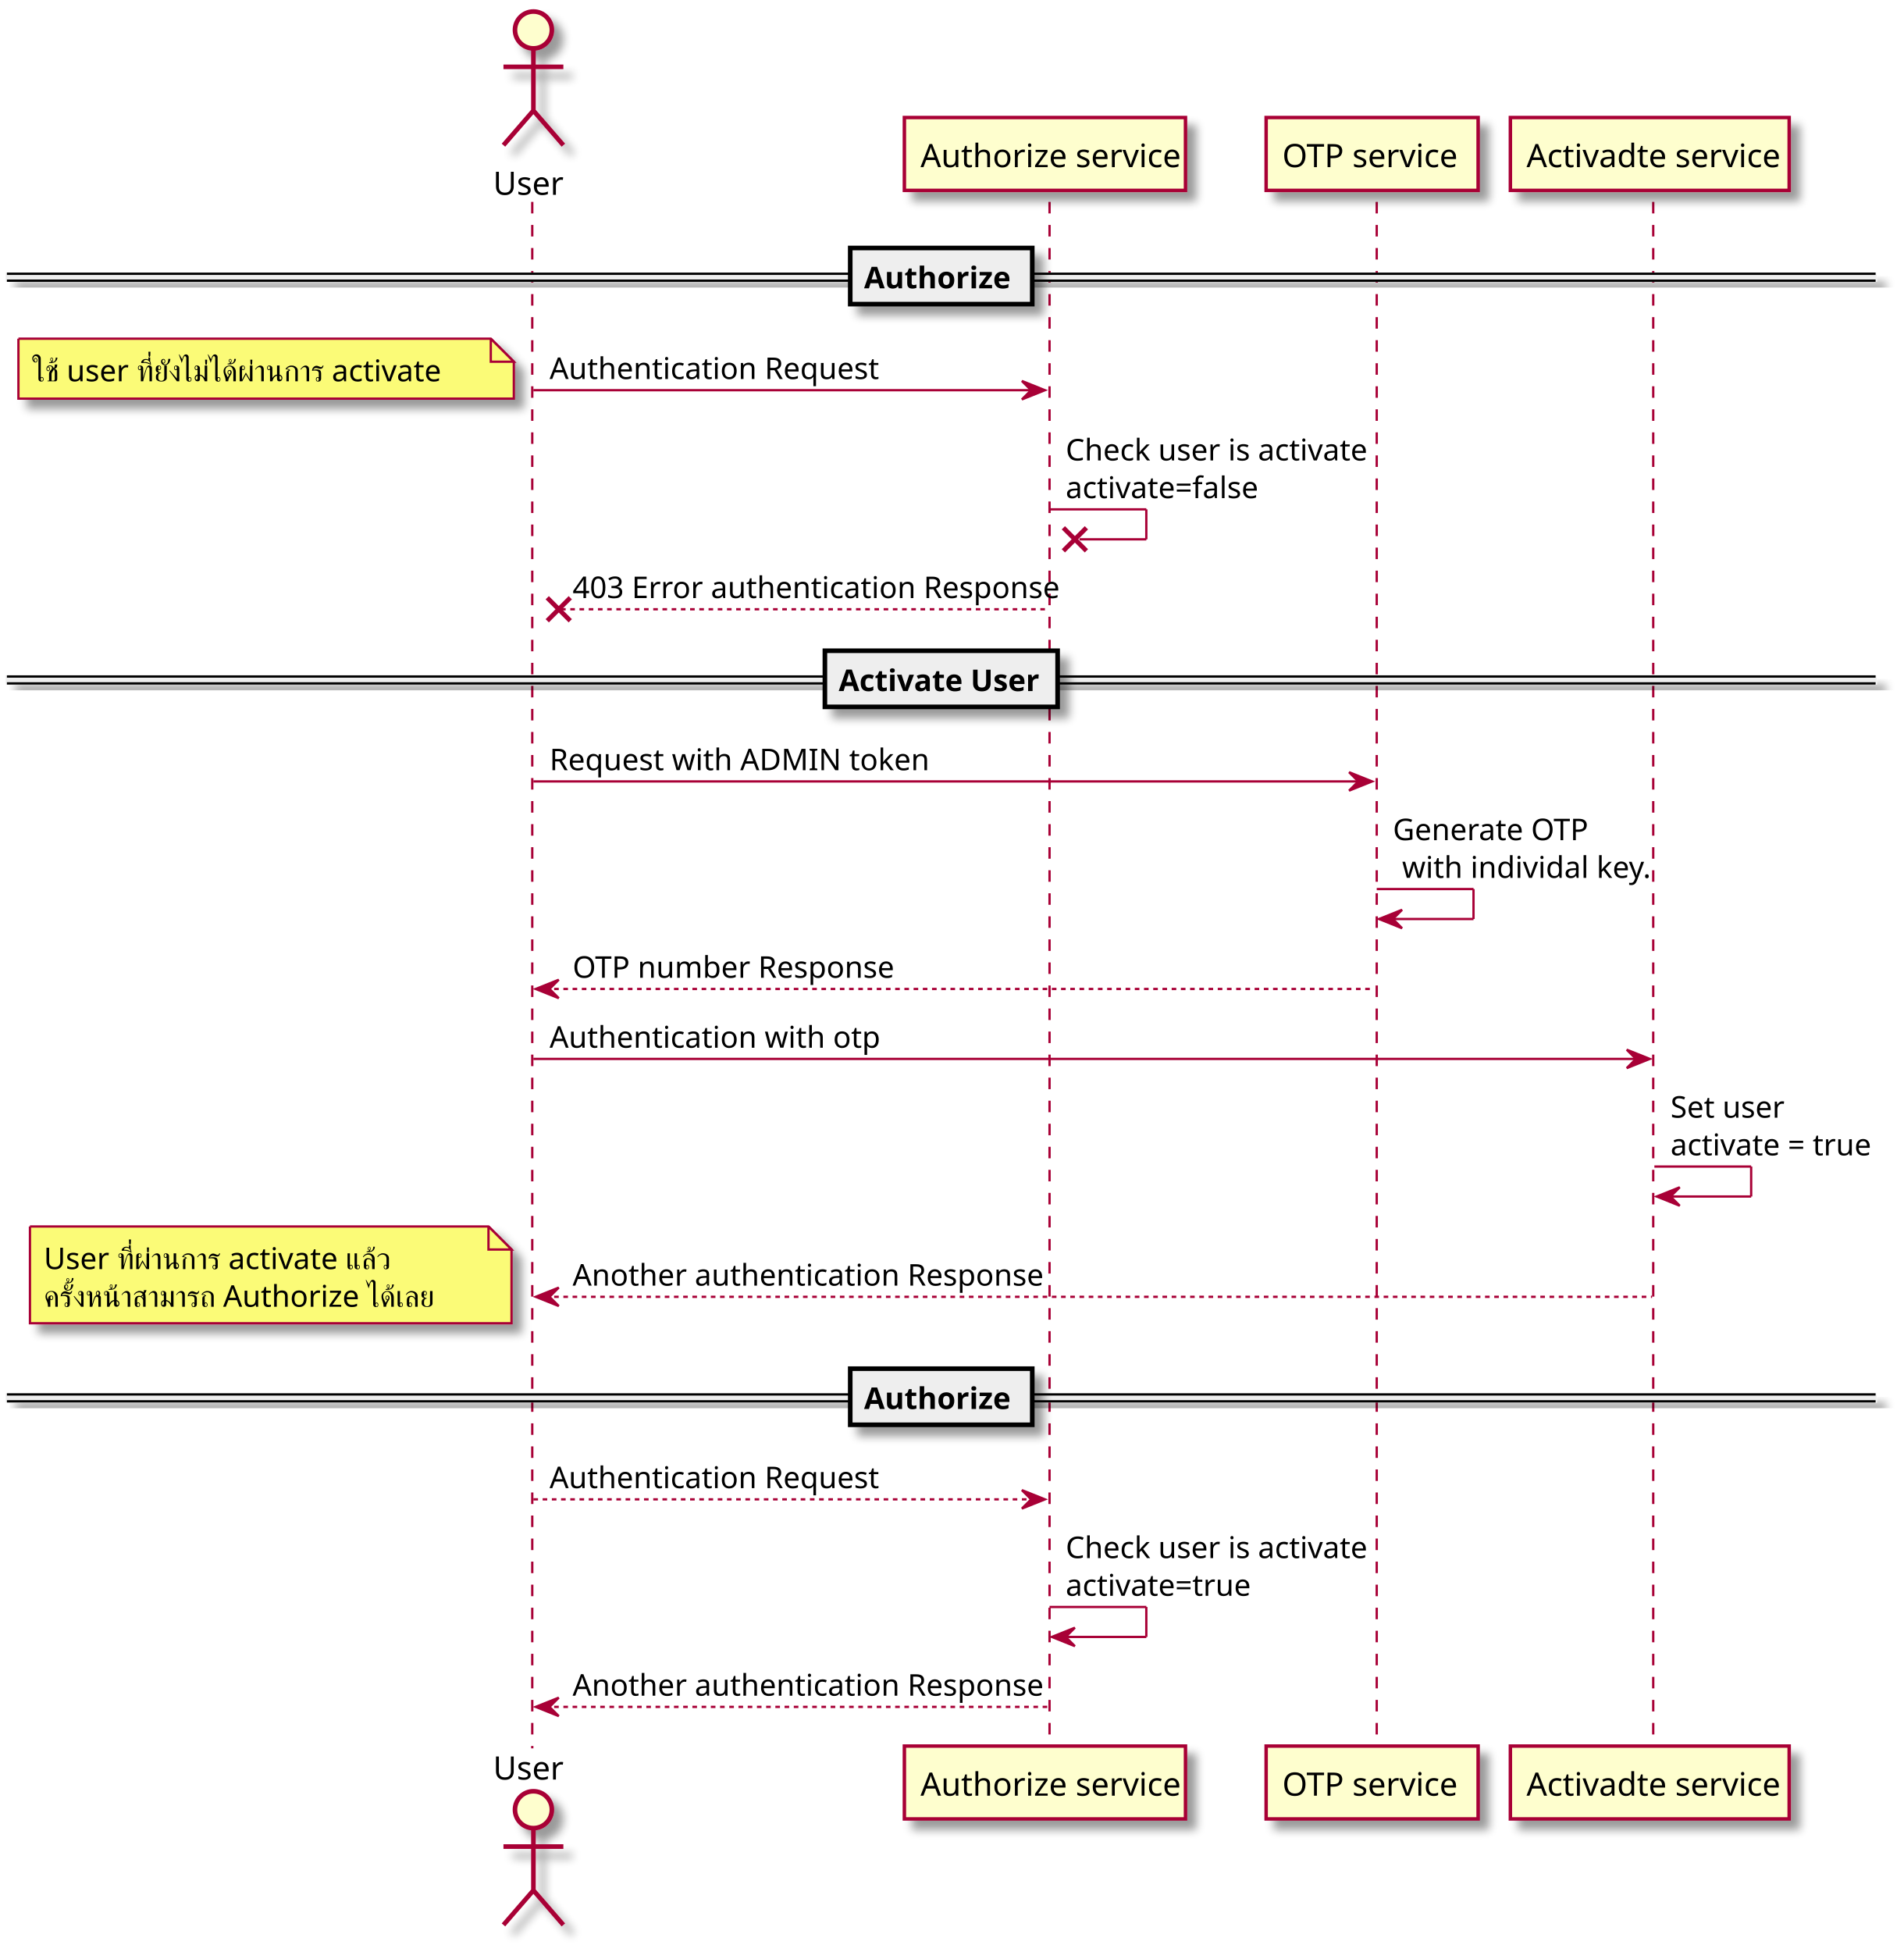
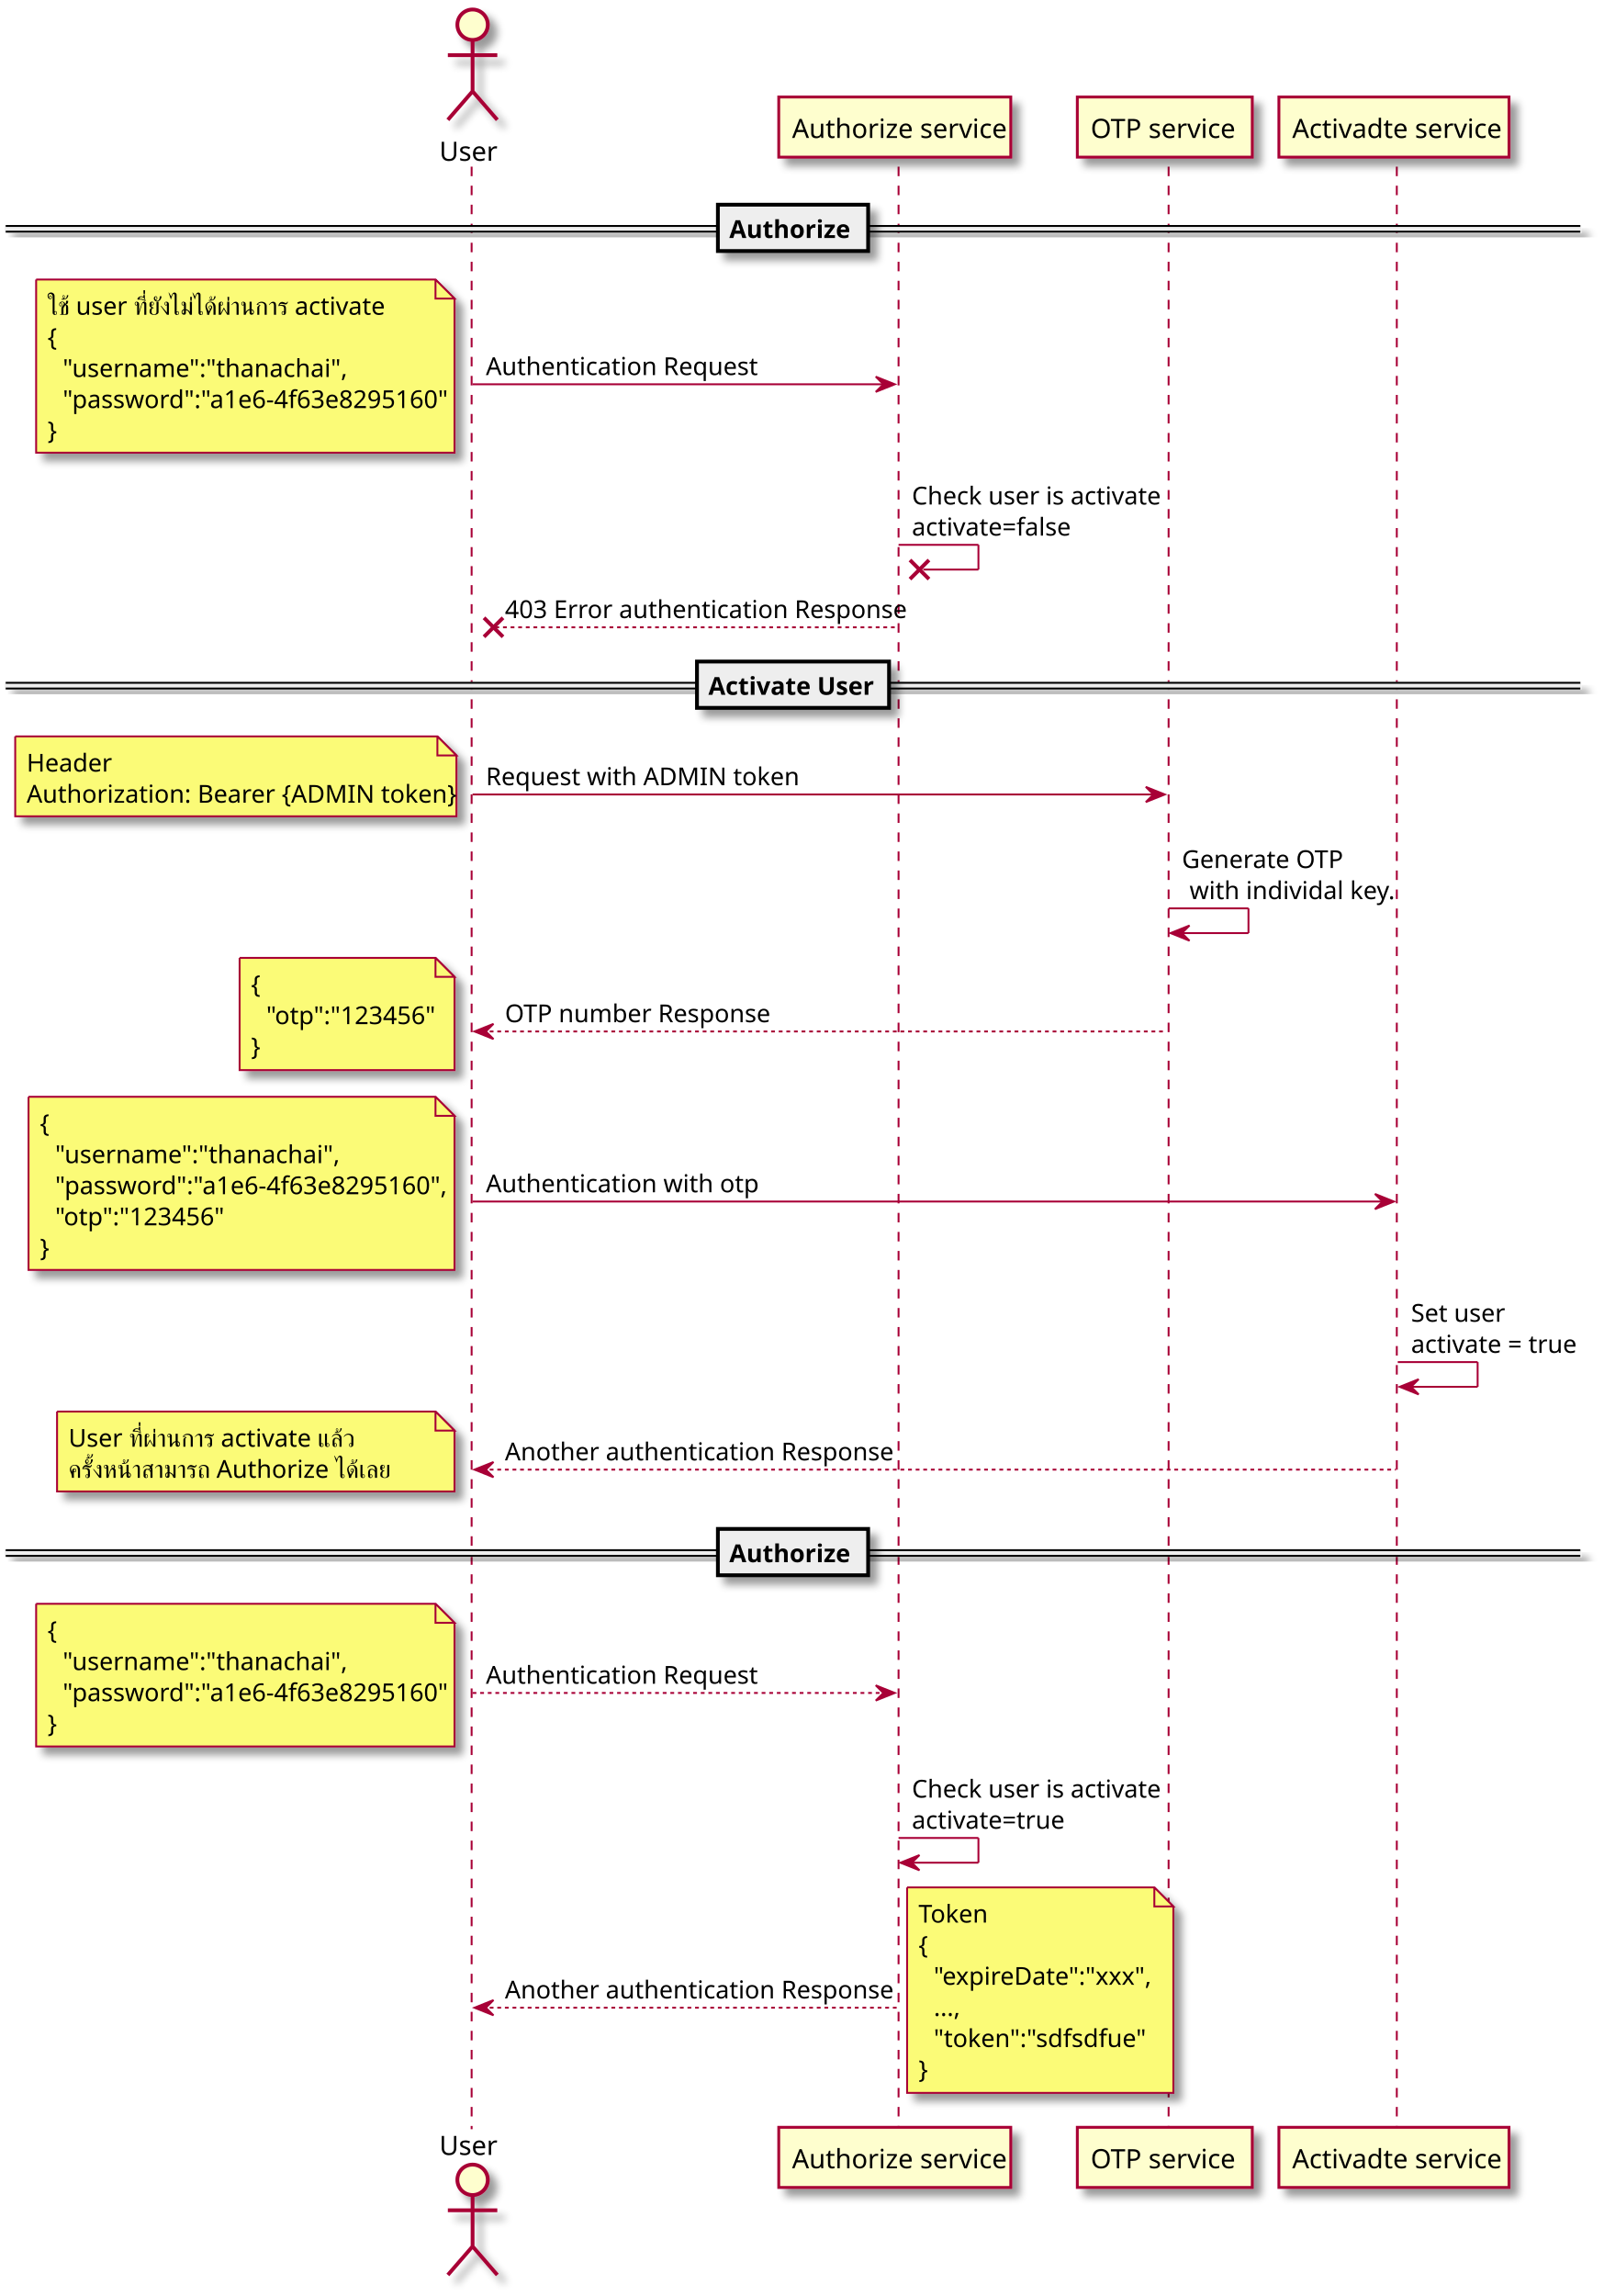
- <svg xmlns="http://www.w3.org/2000/svg" contentScriptType="application/ecmascript" contentStyleType="text/css" height="847px" preserveAspectRatio="none" style="width:826px;height:847px;" version="1.1" viewBox="0 0 826 847" width="826px" zoomAndPan="magnify">
+ <svg xmlns="http://www.w3.org/2000/svg" contentScriptType="application/ecmascript" contentStyleType="text/css" height="1207px" preserveAspectRatio="none" style="width:843px;height:1207px;" version="1.1" viewBox="0 0 843 1207" width="843px" zoomAndPan="magnify">
  <defs>
-     <filter height="300%" id="fvis1w9tyepz7" width="300%" x="-1" y="-1">
+     <filter height="300%" id="fp7kajv0bko2f" width="300%" x="-1" y="-1">
      <feGaussianBlur result="blurOut" stdDeviation="2.0" />
      <feColorMatrix in="blurOut" result="blurOut2" type="matrix" values="0 0 0 0 0 0 0 0 0 0 0 0 0 0 0 0 0 0 .4 0" />
      <feOffset dx="4.0" dy="4.0" in="blurOut2" result="blurOut3" />
      <feBlend in="SourceGraphic" in2="blurOut3" mode="normal" />
    </filter>
  </defs>
  <g>
-     <line style="stroke: #A80036; stroke-width: 1.0; stroke-dasharray: 5.0,5.0;" x1="231" x2="231" y1="87.609" y2="758.641" />
-     <line style="stroke: #A80036; stroke-width: 1.0; stroke-dasharray: 5.0,5.0;" x1="455.5" x2="455.5" y1="87.609" y2="758.641" />
-     <line style="stroke: #A80036; stroke-width: 1.0; stroke-dasharray: 5.0,5.0;" x1="597.5" x2="597.5" y1="87.609" y2="758.641" />
-     <line style="stroke: #A80036; stroke-width: 1.0; stroke-dasharray: 5.0,5.0;" x1="717.5" x2="717.5" y1="87.609" y2="758.641" />
-     <text fill="#000000" font-family="sans-serif" font-size="14" lengthAdjust="spacingAndGlyphs" textLength="29" x="214" y="84.533">User</text>
-     <ellipse cx="231.5" cy="13" fill="#FEFECE" filter="url(#fvis1w9tyepz7)" rx="8" ry="8" style="stroke: #A80036; stroke-width: 2.0;" />
-     <path d="M231.5,21 L231.5,48 M218.5,29 L244.5,29 M231.5,48 L218.5,63 M231.5,48 L244.5,63 " fill="none" filter="url(#fvis1w9tyepz7)" style="stroke: #A80036; stroke-width: 2.0;" />
-     <text fill="#000000" font-family="sans-serif" font-size="14" lengthAdjust="spacingAndGlyphs" textLength="29" x="214" y="772.174">User</text>
-     <ellipse cx="231.5" cy="785.25" fill="#FEFECE" filter="url(#fvis1w9tyepz7)" rx="8" ry="8" style="stroke: #A80036; stroke-width: 2.0;" />
-     <path d="M231.5,793.25 L231.5,820.25 M218.5,801.25 L244.5,801.25 M231.5,820.25 L218.5,835.25 M231.5,820.25 L244.5,835.25 " fill="none" filter="url(#fvis1w9tyepz7)" style="stroke: #A80036; stroke-width: 2.0;" />
-     <rect fill="#FEFECE" filter="url(#fvis1w9tyepz7)" height="31.609" style="stroke: #A80036; stroke-width: 1.5;" width="122" x="392.5" y="51" />
-     <text fill="#000000" font-family="sans-serif" font-size="14" lengthAdjust="spacingAndGlyphs" textLength="108" x="399.5" y="72.533">Authorize service</text>
-     <rect fill="#FEFECE" filter="url(#fvis1w9tyepz7)" height="31.609" style="stroke: #A80036; stroke-width: 1.5;" width="122" x="392.5" y="757.641" />
-     <text fill="#000000" font-family="sans-serif" font-size="14" lengthAdjust="spacingAndGlyphs" textLength="108" x="399.5" y="779.174">Authorize service</text>
-     <rect fill="#FEFECE" filter="url(#fvis1w9tyepz7)" height="31.609" style="stroke: #A80036; stroke-width: 1.5;" width="92" x="549.5" y="51" />
-     <text fill="#000000" font-family="sans-serif" font-size="14" lengthAdjust="spacingAndGlyphs" textLength="78" x="556.5" y="72.533">OTP service</text>
-     <rect fill="#FEFECE" filter="url(#fvis1w9tyepz7)" height="31.609" style="stroke: #A80036; stroke-width: 1.5;" width="92" x="549.5" y="757.641" />
-     <text fill="#000000" font-family="sans-serif" font-size="14" lengthAdjust="spacingAndGlyphs" textLength="78" x="556.5" y="779.174">OTP service</text>
-     <rect fill="#FEFECE" filter="url(#fvis1w9tyepz7)" height="31.609" style="stroke: #A80036; stroke-width: 1.5;" width="121" x="655.5" y="51" />
-     <text fill="#000000" font-family="sans-serif" font-size="14" lengthAdjust="spacingAndGlyphs" textLength="107" x="662.5" y="72.533">Activadte service</text>
-     <rect fill="#FEFECE" filter="url(#fvis1w9tyepz7)" height="31.609" style="stroke: #A80036; stroke-width: 1.5;" width="121" x="655.5" y="757.641" />
-     <text fill="#000000" font-family="sans-serif" font-size="14" lengthAdjust="spacingAndGlyphs" textLength="107" x="662.5" y="779.174">Activadte service</text>
-     <rect fill="#EEEEEE" filter="url(#fvis1w9tyepz7)" height="3" style="stroke: #EEEEEE; stroke-width: 1.0;" width="811" x="3" y="118.785" />
-     <line style="stroke: #000000; stroke-width: 1.0;" x1="3" x2="814" y1="118.785" y2="118.785" />
-     <line style="stroke: #000000; stroke-width: 1.0;" x1="3" x2="814" y1="121.785" y2="121.785" />
-     <rect fill="#EEEEEE" filter="url(#fvis1w9tyepz7)" height="24.352" style="stroke: #000000; stroke-width: 2.0;" width="79" x="369" y="107.609" />
-     <text fill="#000000" font-family="sans-serif" font-size="13" font-weight="bold" lengthAdjust="spacingAndGlyphs" textLength="61" x="375" y="125.105">Authorize</text>
-     <polygon fill="#A80036" points="443.5,165.312,453.5,169.312,443.5,173.312,447.5,169.312" style="stroke: #A80036; stroke-width: 1.0;" />
-     <line style="stroke: #A80036; stroke-width: 1.0;" x1="231.5" x2="449.5" y1="169.312" y2="169.312" />
-     <text fill="#000000" font-family="sans-serif" font-size="13" lengthAdjust="spacingAndGlyphs" textLength="135" x="238.5" y="164.456">Authentication Request</text>
-     <path d="M8,146.961 L8,172.961 L223,172.961 L223,156.961 L213,146.961 L8,146.961 " fill="#FBFB77" filter="url(#fvis1w9tyepz7)" style="stroke: #A80036; stroke-width: 1.0;" />
-     <path d="M213,146.961 L213,156.961 L223,156.961 L213,146.961 " fill="#FBFB77" style="stroke: #A80036; stroke-width: 1.0;" />
-     <text fill="#000000" font-family="sans-serif" font-size="13" lengthAdjust="spacingAndGlyphs" textLength="194" x="14" y="165.456">ใช้ user ที่ยังไม่ได้ผ่านการ activate</text>
-     <line style="stroke: #A80036; stroke-width: 1.0;" x1="455.5" x2="497.5" y1="221.016" y2="221.016" />
-     <line style="stroke: #A80036; stroke-width: 1.0;" x1="497.5" x2="497.5" y1="221.016" y2="234.016" />
-     <line style="stroke: #A80036; stroke-width: 1.0;" x1="468.5" x2="497.5" y1="234.016" y2="234.016" />
-     <line style="stroke: #A80036; stroke-width: 2.0;" x1="461.5" x2="471.5" y1="229.016" y2="239.016" />
-     <line style="stroke: #A80036; stroke-width: 2.0;" x1="461.5" x2="471.5" y1="239.016" y2="229.016" />
-     <text fill="#000000" font-family="sans-serif" font-size="13" lengthAdjust="spacingAndGlyphs" textLength="128" x="462.5" y="199.808">Check user is activate</text>
-     <text fill="#000000" font-family="sans-serif" font-size="13" lengthAdjust="spacingAndGlyphs" textLength="79" x="462.5" y="216.159">activate=false</text>
-     <line style="stroke: #A80036; stroke-width: 2.0;" x1="237.5" x2="247.5" y1="259.367" y2="269.367" />
-     <line style="stroke: #A80036; stroke-width: 2.0;" x1="237.5" x2="247.5" y1="269.367" y2="259.367" />
-     <line style="stroke: #A80036; stroke-width: 1.0; stroke-dasharray: 2.0,2.0;" x1="243.5" x2="454.5" y1="264.367" y2="264.367" />
-     <text fill="#000000" font-family="sans-serif" font-size="13" lengthAdjust="spacingAndGlyphs" textLength="200" x="248.5" y="259.511">403 Error authentication Response</text>
-     <rect fill="#EEEEEE" filter="url(#fvis1w9tyepz7)" height="3" style="stroke: #EEEEEE; stroke-width: 1.0;" width="811" x="3" y="293.543" />
-     <line style="stroke: #000000; stroke-width: 1.0;" x1="3" x2="814" y1="293.543" y2="293.543" />
-     <line style="stroke: #000000; stroke-width: 1.0;" x1="3" x2="814" y1="296.543" y2="296.543" />
-     <rect fill="#EEEEEE" filter="url(#fvis1w9tyepz7)" height="24.352" style="stroke: #000000; stroke-width: 2.0;" width="101" x="358" y="282.367" />
-     <text fill="#000000" font-family="sans-serif" font-size="13" font-weight="bold" lengthAdjust="spacingAndGlyphs" textLength="83" x="364" y="299.862">Activate User</text>
-     <polygon fill="#A80036" points="585.5,335.07,595.5,339.07,585.5,343.07,589.5,339.07" style="stroke: #A80036; stroke-width: 1.0;" />
-     <line style="stroke: #A80036; stroke-width: 1.0;" x1="231.5" x2="591.5" y1="339.07" y2="339.07" />
-     <text fill="#000000" font-family="sans-serif" font-size="13" lengthAdjust="spacingAndGlyphs" textLength="156" x="238.5" y="334.214">Request with ADMIN token</text>
-     <line style="stroke: #A80036; stroke-width: 1.0;" x1="597.5" x2="639.5" y1="385.773" y2="385.773" />
-     <line style="stroke: #A80036; stroke-width: 1.0;" x1="639.5" x2="639.5" y1="385.773" y2="398.773" />
-     <line style="stroke: #A80036; stroke-width: 1.0;" x1="598.5" x2="639.5" y1="398.773" y2="398.773" />
-     <polygon fill="#A80036" points="608.5,394.773,598.5,398.773,608.5,402.773,604.5,398.773" style="stroke: #A80036; stroke-width: 1.0;" />
-     <text fill="#000000" font-family="sans-serif" font-size="13" lengthAdjust="spacingAndGlyphs" textLength="83" x="604.5" y="364.565">Generate OTP</text>
-     <text fill="#000000" font-family="sans-serif" font-size="13" lengthAdjust="spacingAndGlyphs" textLength="101" x="608.5" y="380.917">with individal key.</text>
-     <polygon fill="#A80036" points="242.5,425.125,232.5,429.125,242.5,433.125,238.5,429.125" style="stroke: #A80036; stroke-width: 1.0;" />
-     <line style="stroke: #A80036; stroke-width: 1.0; stroke-dasharray: 2.0,2.0;" x1="236.5" x2="596.5" y1="429.125" y2="429.125" />
-     <text fill="#000000" font-family="sans-serif" font-size="13" lengthAdjust="spacingAndGlyphs" textLength="135" x="248.5" y="424.269">OTP number Response</text>
-     <polygon fill="#A80036" points="706,455.477,716,459.477,706,463.477,710,459.477" style="stroke: #A80036; stroke-width: 1.0;" />
-     <line style="stroke: #A80036; stroke-width: 1.0;" x1="231.5" x2="712" y1="459.477" y2="459.477" />
-     <text fill="#000000" font-family="sans-serif" font-size="13" lengthAdjust="spacingAndGlyphs" textLength="132" x="238.5" y="454.62">Authentication with otp</text>
-     <line style="stroke: #A80036; stroke-width: 1.0;" x1="718" x2="760" y1="506.18" y2="506.18" />
-     <line style="stroke: #A80036; stroke-width: 1.0;" x1="760" x2="760" y1="506.18" y2="519.18" />
-     <line style="stroke: #A80036; stroke-width: 1.0;" x1="719" x2="760" y1="519.18" y2="519.18" />
-     <polygon fill="#A80036" points="729,515.18,719,519.18,729,523.18,725,519.18" style="stroke: #A80036; stroke-width: 1.0;" />
-     <text fill="#000000" font-family="sans-serif" font-size="13" lengthAdjust="spacingAndGlyphs" textLength="49" x="725" y="484.972">Set user</text>
-     <text fill="#000000" font-family="sans-serif" font-size="13" lengthAdjust="spacingAndGlyphs" textLength="82" x="725" y="501.323">activate = true</text>
-     <polygon fill="#A80036" points="242.5,558.707,232.5,562.707,242.5,566.707,238.5,562.707" style="stroke: #A80036; stroke-width: 1.0;" />
-     <line style="stroke: #A80036; stroke-width: 1.0; stroke-dasharray: 2.0,2.0;" x1="236.5" x2="717" y1="562.707" y2="562.707" />
-     <text fill="#000000" font-family="sans-serif" font-size="13" lengthAdjust="spacingAndGlyphs" textLength="192" x="248.5" y="557.851">Another authentication Response</text>
-     <path d="M13,532.18 L13,574.18 L222,574.18 L222,542.18 L212,532.18 L13,532.18 " fill="#FBFB77" filter="url(#fvis1w9tyepz7)" style="stroke: #A80036; stroke-width: 1.0;" />
-     <path d="M212,532.18 L212,542.18 L222,542.18 L212,532.18 " fill="#FBFB77" style="stroke: #A80036; stroke-width: 1.0;" />
-     <text fill="#000000" font-family="sans-serif" font-size="13" lengthAdjust="spacingAndGlyphs" textLength="160" x="19" y="550.675">User ที่ผ่านการ activate แล้ว</text>
-     <text fill="#000000" font-family="sans-serif" font-size="13" lengthAdjust="spacingAndGlyphs" textLength="188" x="19" y="567.026">ครั้งหน้าสามารถ Authorize ได้เลย</text>
-     <rect fill="#EEEEEE" filter="url(#fvis1w9tyepz7)" height="3" style="stroke: #EEEEEE; stroke-width: 1.0;" width="811" x="3" y="605.059" />
-     <line style="stroke: #000000; stroke-width: 1.0;" x1="3" x2="814" y1="605.059" y2="605.059" />
-     <line style="stroke: #000000; stroke-width: 1.0;" x1="3" x2="814" y1="608.059" y2="608.059" />
-     <rect fill="#EEEEEE" filter="url(#fvis1w9tyepz7)" height="24.352" style="stroke: #000000; stroke-width: 2.0;" width="79" x="369" y="593.883" />
-     <text fill="#000000" font-family="sans-serif" font-size="13" font-weight="bold" lengthAdjust="spacingAndGlyphs" textLength="61" x="375" y="611.378">Authorize</text>
-     <polygon fill="#A80036" points="443.5,646.586,453.5,650.586,443.5,654.586,447.5,650.586" style="stroke: #A80036; stroke-width: 1.0;" />
-     <line style="stroke: #A80036; stroke-width: 1.0; stroke-dasharray: 2.0,2.0;" x1="231.5" x2="449.5" y1="650.586" y2="650.586" />
-     <text fill="#000000" font-family="sans-serif" font-size="13" lengthAdjust="spacingAndGlyphs" textLength="135" x="238.5" y="645.73">Authentication Request</text>
-     <line style="stroke: #A80036; stroke-width: 1.0;" x1="455.5" x2="497.5" y1="697.289" y2="697.289" />
-     <line style="stroke: #A80036; stroke-width: 1.0;" x1="497.5" x2="497.5" y1="697.289" y2="710.289" />
-     <line style="stroke: #A80036; stroke-width: 1.0;" x1="456.5" x2="497.5" y1="710.289" y2="710.289" />
-     <polygon fill="#A80036" points="466.5,706.289,456.5,710.289,466.5,714.289,462.5,710.289" style="stroke: #A80036; stroke-width: 1.0;" />
-     <text fill="#000000" font-family="sans-serif" font-size="13" lengthAdjust="spacingAndGlyphs" textLength="128" x="462.5" y="676.081">Check user is activate</text>
-     <text fill="#000000" font-family="sans-serif" font-size="13" lengthAdjust="spacingAndGlyphs" textLength="74" x="462.5" y="692.433">activate=true</text>
-     <polygon fill="#A80036" points="242.5,736.641,232.5,740.641,242.5,744.641,238.5,740.641" style="stroke: #A80036; stroke-width: 1.0;" />
-     <line style="stroke: #A80036; stroke-width: 1.0; stroke-dasharray: 2.0,2.0;" x1="236.5" x2="454.5" y1="740.641" y2="740.641" />
-     <text fill="#000000" font-family="sans-serif" font-size="13" lengthAdjust="spacingAndGlyphs" textLength="192" x="248.5" y="735.784">Another authentication Response</text>
+     <line style="stroke: #A80036; stroke-width: 1.0; stroke-dasharray: 5.0,5.0;" x1="248" x2="248" y1="87.609" y2="1119.32" />
+     <line style="stroke: #A80036; stroke-width: 1.0; stroke-dasharray: 5.0,5.0;" x1="472.5" x2="472.5" y1="87.609" y2="1119.32" />
+     <line style="stroke: #A80036; stroke-width: 1.0; stroke-dasharray: 5.0,5.0;" x1="614.5" x2="614.5" y1="87.609" y2="1119.32" />
+     <line style="stroke: #A80036; stroke-width: 1.0; stroke-dasharray: 5.0,5.0;" x1="734.5" x2="734.5" y1="87.609" y2="1119.32" />
+     <text fill="#000000" font-family="sans-serif" font-size="14" lengthAdjust="spacingAndGlyphs" textLength="29" x="231" y="84.533">User</text>
+     <ellipse cx="248.5" cy="13" fill="#FEFECE" filter="url(#fp7kajv0bko2f)" rx="8" ry="8" style="stroke: #A80036; stroke-width: 2.0;" />
+     <path d="M248.5,21 L248.5,48 M235.5,29 L261.5,29 M248.5,48 L235.5,63 M248.5,48 L261.5,63 " fill="none" filter="url(#fp7kajv0bko2f)" style="stroke: #A80036; stroke-width: 2.0;" />
+     <text fill="#000000" font-family="sans-serif" font-size="14" lengthAdjust="spacingAndGlyphs" textLength="29" x="231" y="1132.853">User</text>
+     <ellipse cx="248.5" cy="1145.93" fill="#FEFECE" filter="url(#fp7kajv0bko2f)" rx="8" ry="8" style="stroke: #A80036; stroke-width: 2.0;" />
+     <path d="M248.5,1153.93 L248.5,1180.93 M235.5,1161.93 L261.5,1161.93 M248.5,1180.93 L235.5,1195.93 M248.5,1180.93 L261.5,1195.93 " fill="none" filter="url(#fp7kajv0bko2f)" style="stroke: #A80036; stroke-width: 2.0;" />
+     <rect fill="#FEFECE" filter="url(#fp7kajv0bko2f)" height="31.609" style="stroke: #A80036; stroke-width: 1.5;" width="122" x="409.5" y="51" />
+     <text fill="#000000" font-family="sans-serif" font-size="14" lengthAdjust="spacingAndGlyphs" textLength="108" x="416.5" y="72.533">Authorize service</text>
+     <rect fill="#FEFECE" filter="url(#fp7kajv0bko2f)" height="31.609" style="stroke: #A80036; stroke-width: 1.5;" width="122" x="409.5" y="1118.32" />
+     <text fill="#000000" font-family="sans-serif" font-size="14" lengthAdjust="spacingAndGlyphs" textLength="108" x="416.5" y="1139.853">Authorize service</text>
+     <rect fill="#FEFECE" filter="url(#fp7kajv0bko2f)" height="31.609" style="stroke: #A80036; stroke-width: 1.5;" width="92" x="566.5" y="51" />
+     <text fill="#000000" font-family="sans-serif" font-size="14" lengthAdjust="spacingAndGlyphs" textLength="78" x="573.5" y="72.533">OTP service</text>
+     <rect fill="#FEFECE" filter="url(#fp7kajv0bko2f)" height="31.609" style="stroke: #A80036; stroke-width: 1.5;" width="92" x="566.5" y="1118.32" />
+     <text fill="#000000" font-family="sans-serif" font-size="14" lengthAdjust="spacingAndGlyphs" textLength="78" x="573.5" y="1139.853">OTP service</text>
+     <rect fill="#FEFECE" filter="url(#fp7kajv0bko2f)" height="31.609" style="stroke: #A80036; stroke-width: 1.5;" width="121" x="672.5" y="51" />
+     <text fill="#000000" font-family="sans-serif" font-size="14" lengthAdjust="spacingAndGlyphs" textLength="107" x="679.5" y="72.533">Activadte service</text>
+     <rect fill="#FEFECE" filter="url(#fp7kajv0bko2f)" height="31.609" style="stroke: #A80036; stroke-width: 1.5;" width="121" x="672.5" y="1118.32" />
+     <text fill="#000000" font-family="sans-serif" font-size="14" lengthAdjust="spacingAndGlyphs" textLength="107" x="679.5" y="1139.853">Activadte service</text>
+     <rect fill="#EEEEEE" filter="url(#fp7kajv0bko2f)" height="3" style="stroke: #EEEEEE; stroke-width: 1.0;" width="828" x="3" y="118.785" />
+     <line style="stroke: #000000; stroke-width: 1.0;" x1="3" x2="831" y1="118.785" y2="118.785" />
+     <line style="stroke: #000000; stroke-width: 1.0;" x1="3" x2="831" y1="121.785" y2="121.785" />
+     <rect fill="#EEEEEE" filter="url(#fp7kajv0bko2f)" height="24.352" style="stroke: #000000; stroke-width: 2.0;" width="79" x="377.5" y="107.609" />
+     <text fill="#000000" font-family="sans-serif" font-size="13" font-weight="bold" lengthAdjust="spacingAndGlyphs" textLength="61" x="383.5" y="125.105">Authorize</text>
+     <polygon fill="#A80036" points="460.5,198.016,470.5,202.016,460.5,206.016,464.5,202.016" style="stroke: #A80036; stroke-width: 1.0;" />
+     <line style="stroke: #A80036; stroke-width: 1.0;" x1="248.5" x2="466.5" y1="202.016" y2="202.016" />
+     <text fill="#000000" font-family="sans-serif" font-size="13" lengthAdjust="spacingAndGlyphs" textLength="135" x="255.5" y="197.159">Authentication Request</text>
+     <path d="M19,146.961 L19,237.961 L239,237.961 L239,156.961 L229,146.961 L19,146.961 " fill="#FBFB77" filter="url(#fp7kajv0bko2f)" style="stroke: #A80036; stroke-width: 1.0;" />
+     <path d="M229,146.961 L229,156.961 L239,156.961 L229,146.961 " fill="#FBFB77" style="stroke: #A80036; stroke-width: 1.0;" />
+     <text fill="#000000" font-family="sans-serif" font-size="13" lengthAdjust="spacingAndGlyphs" textLength="194" x="25" y="165.456">ใช้ user ที่ยังไม่ได้ผ่านการ activate</text>
+     <text fill="#000000" font-family="sans-serif" font-size="13" lengthAdjust="spacingAndGlyphs" textLength="4" x="25" y="181.808">{</text>
+     <text fill="#000000" font-family="sans-serif" font-size="13" lengthAdjust="spacingAndGlyphs" textLength="141" x="33" y="198.159">"username":"thanachai",</text>
+     <text fill="#000000" font-family="sans-serif" font-size="13" lengthAdjust="spacingAndGlyphs" textLength="191" x="33" y="214.511">"password":"a1e6-4f63e8295160"</text>
+     <text fill="#000000" font-family="sans-serif" font-size="13" lengthAdjust="spacingAndGlyphs" textLength="4" x="25" y="230.862">}</text>
+     <line style="stroke: #A80036; stroke-width: 1.0;" x1="472.5" x2="514.5" y1="286.422" y2="286.422" />
+     <line style="stroke: #A80036; stroke-width: 1.0;" x1="514.5" x2="514.5" y1="286.422" y2="299.422" />
+     <line style="stroke: #A80036; stroke-width: 1.0;" x1="485.5" x2="514.5" y1="299.422" y2="299.422" />
+     <line style="stroke: #A80036; stroke-width: 2.0;" x1="478.5" x2="488.5" y1="294.422" y2="304.422" />
+     <line style="stroke: #A80036; stroke-width: 2.0;" x1="478.5" x2="488.5" y1="304.422" y2="294.422" />
+     <text fill="#000000" font-family="sans-serif" font-size="13" lengthAdjust="spacingAndGlyphs" textLength="128" x="479.5" y="265.214">Check user is activate</text>
+     <text fill="#000000" font-family="sans-serif" font-size="13" lengthAdjust="spacingAndGlyphs" textLength="79" x="479.5" y="281.565">activate=false</text>
+     <line style="stroke: #A80036; stroke-width: 2.0;" x1="254.5" x2="264.5" y1="324.773" y2="334.773" />
+     <line style="stroke: #A80036; stroke-width: 2.0;" x1="254.5" x2="264.5" y1="334.773" y2="324.773" />
+     <line style="stroke: #A80036; stroke-width: 1.0; stroke-dasharray: 2.0,2.0;" x1="260.5" x2="471.5" y1="329.773" y2="329.773" />
+     <text fill="#000000" font-family="sans-serif" font-size="13" lengthAdjust="spacingAndGlyphs" textLength="200" x="265.5" y="324.917">403 Error authentication Response</text>
+     <rect fill="#EEEEEE" filter="url(#fp7kajv0bko2f)" height="3" style="stroke: #EEEEEE; stroke-width: 1.0;" width="828" x="3" y="358.949" />
+     <line style="stroke: #000000; stroke-width: 1.0;" x1="3" x2="831" y1="358.949" y2="358.949" />
+     <line style="stroke: #000000; stroke-width: 1.0;" x1="3" x2="831" y1="361.949" y2="361.949" />
+     <rect fill="#EEEEEE" filter="url(#fp7kajv0bko2f)" height="24.352" style="stroke: #000000; stroke-width: 2.0;" width="101" x="366.5" y="347.773" />
+     <text fill="#000000" font-family="sans-serif" font-size="13" font-weight="bold" lengthAdjust="spacingAndGlyphs" textLength="83" x="372.5" y="365.269">Activate User</text>
+     <polygon fill="#A80036" points="602.5,413.652,612.5,417.652,602.5,421.652,606.5,417.652" style="stroke: #A80036; stroke-width: 1.0;" />
+     <line style="stroke: #A80036; stroke-width: 1.0;" x1="248.5" x2="608.5" y1="417.652" y2="417.652" />
+     <text fill="#000000" font-family="sans-serif" font-size="13" lengthAdjust="spacingAndGlyphs" textLength="156" x="255.5" y="412.796">Request with ADMIN token</text>
+     <path d="M8,387.125 L8,429.125 L240,429.125 L240,397.125 L230,387.125 L8,387.125 " fill="#FBFB77" filter="url(#fp7kajv0bko2f)" style="stroke: #A80036; stroke-width: 1.0;" />
+     <path d="M230,387.125 L230,397.125 L240,397.125 L230,387.125 " fill="#FBFB77" style="stroke: #A80036; stroke-width: 1.0;" />
+     <text fill="#000000" font-family="sans-serif" font-size="13" lengthAdjust="spacingAndGlyphs" textLength="41" x="14" y="405.62">Header</text>
+     <text fill="#000000" font-family="sans-serif" font-size="13" lengthAdjust="spacingAndGlyphs" textLength="211" x="14" y="421.972">Authorization: Bearer {ADMIN token}</text>
+     <line style="stroke: #A80036; stroke-width: 1.0;" x1="614.5" x2="656.5" y1="477.531" y2="477.531" />
+     <line style="stroke: #A80036; stroke-width: 1.0;" x1="656.5" x2="656.5" y1="477.531" y2="490.531" />
+     <line style="stroke: #A80036; stroke-width: 1.0;" x1="615.5" x2="656.5" y1="490.531" y2="490.531" />
+     <polygon fill="#A80036" points="625.5,486.531,615.5,490.531,625.5,494.531,621.5,490.531" style="stroke: #A80036; stroke-width: 1.0;" />
+     <text fill="#000000" font-family="sans-serif" font-size="13" lengthAdjust="spacingAndGlyphs" textLength="83" x="621.5" y="456.323">Generate OTP</text>
+     <text fill="#000000" font-family="sans-serif" font-size="13" lengthAdjust="spacingAndGlyphs" textLength="101" x="625.5" y="472.675">with individal key.</text>
+     <polygon fill="#A80036" points="259.5,538.234,249.5,542.234,259.5,546.234,255.5,542.234" style="stroke: #A80036; stroke-width: 1.0;" />
+     <line style="stroke: #A80036; stroke-width: 1.0; stroke-dasharray: 2.0,2.0;" x1="253.5" x2="613.5" y1="542.234" y2="542.234" />
+     <text fill="#000000" font-family="sans-serif" font-size="13" lengthAdjust="spacingAndGlyphs" textLength="135" x="265.5" y="537.378">OTP number Response</text>
+     <path d="M126,503.531 L126,562.531 L239,562.531 L239,513.531 L229,503.531 L126,503.531 " fill="#FBFB77" filter="url(#fp7kajv0bko2f)" style="stroke: #A80036; stroke-width: 1.0;" />
+     <path d="M229,503.531 L229,513.531 L239,513.531 L229,503.531 " fill="#FBFB77" style="stroke: #A80036; stroke-width: 1.0;" />
+     <text fill="#000000" font-family="sans-serif" font-size="13" lengthAdjust="spacingAndGlyphs" textLength="4" x="132" y="522.026">{</text>
+     <text fill="#000000" font-family="sans-serif" font-size="13" lengthAdjust="spacingAndGlyphs" textLength="84" x="140" y="538.378">"otp":"123456"</text>
+     <text fill="#000000" font-family="sans-serif" font-size="13" lengthAdjust="spacingAndGlyphs" textLength="4" x="132" y="554.73">}</text>
+     <polygon fill="#A80036" points="723,627.641,733,631.641,723,635.641,727,631.641" style="stroke: #A80036; stroke-width: 1.0;" />
+     <line style="stroke: #A80036; stroke-width: 1.0;" x1="248.5" x2="729" y1="631.641" y2="631.641" />
+     <text fill="#000000" font-family="sans-serif" font-size="13" lengthAdjust="spacingAndGlyphs" textLength="132" x="255.5" y="626.784">Authentication with otp</text>
+     <path d="M15,576.586 L15,667.586 L239,667.586 L239,586.586 L229,576.586 L15,576.586 " fill="#FBFB77" filter="url(#fp7kajv0bko2f)" style="stroke: #A80036; stroke-width: 1.0;" />
+     <path d="M229,576.586 L229,586.586 L239,586.586 L229,576.586 " fill="#FBFB77" style="stroke: #A80036; stroke-width: 1.0;" />
+     <text fill="#000000" font-family="sans-serif" font-size="13" lengthAdjust="spacingAndGlyphs" textLength="4" x="21" y="595.081">{</text>
+     <text fill="#000000" font-family="sans-serif" font-size="13" lengthAdjust="spacingAndGlyphs" textLength="141" x="29" y="611.433">"username":"thanachai",</text>
+     <text fill="#000000" font-family="sans-serif" font-size="13" lengthAdjust="spacingAndGlyphs" textLength="195" x="29" y="627.784">"password":"a1e6-4f63e8295160",</text>
+     <text fill="#000000" font-family="sans-serif" font-size="13" lengthAdjust="spacingAndGlyphs" textLength="84" x="29" y="644.136">"otp":"123456"</text>
+     <text fill="#000000" font-family="sans-serif" font-size="13" lengthAdjust="spacingAndGlyphs" textLength="4" x="21" y="660.487">}</text>
+     <line style="stroke: #A80036; stroke-width: 1.0;" x1="735" x2="777" y1="716.047" y2="716.047" />
+     <line style="stroke: #A80036; stroke-width: 1.0;" x1="777" x2="777" y1="716.047" y2="729.047" />
+     <line style="stroke: #A80036; stroke-width: 1.0;" x1="736" x2="777" y1="729.047" y2="729.047" />
+     <polygon fill="#A80036" points="746,725.047,736,729.047,746,733.047,742,729.047" style="stroke: #A80036; stroke-width: 1.0;" />
+     <text fill="#000000" font-family="sans-serif" font-size="13" lengthAdjust="spacingAndGlyphs" textLength="49" x="742" y="694.839">Set user</text>
+     <text fill="#000000" font-family="sans-serif" font-size="13" lengthAdjust="spacingAndGlyphs" textLength="82" x="742" y="711.19">activate = true</text>
+     <polygon fill="#A80036" points="259.5,768.574,249.5,772.574,259.5,776.574,255.5,772.574" style="stroke: #A80036; stroke-width: 1.0;" />
+     <line style="stroke: #A80036; stroke-width: 1.0; stroke-dasharray: 2.0,2.0;" x1="253.5" x2="734" y1="772.574" y2="772.574" />
+     <text fill="#000000" font-family="sans-serif" font-size="13" lengthAdjust="spacingAndGlyphs" textLength="192" x="265.5" y="767.718">Another authentication Response</text>
+     <path d="M30,742.047 L30,784.047 L239,784.047 L239,752.047 L229,742.047 L30,742.047 " fill="#FBFB77" filter="url(#fp7kajv0bko2f)" style="stroke: #A80036; stroke-width: 1.0;" />
+     <path d="M229,742.047 L229,752.047 L239,752.047 L229,742.047 " fill="#FBFB77" style="stroke: #A80036; stroke-width: 1.0;" />
+     <text fill="#000000" font-family="sans-serif" font-size="13" lengthAdjust="spacingAndGlyphs" textLength="160" x="36" y="760.542">User ที่ผ่านการ activate แล้ว</text>
+     <text fill="#000000" font-family="sans-serif" font-size="13" lengthAdjust="spacingAndGlyphs" textLength="188" x="36" y="776.894">ครั้งหน้าสามารถ Authorize ได้เลย</text>
+     <rect fill="#EEEEEE" filter="url(#fp7kajv0bko2f)" height="3" style="stroke: #EEEEEE; stroke-width: 1.0;" width="828" x="3" y="814.926" />
+     <line style="stroke: #000000; stroke-width: 1.0;" x1="3" x2="831" y1="814.926" y2="814.926" />
+     <line style="stroke: #000000; stroke-width: 1.0;" x1="3" x2="831" y1="817.926" y2="817.926" />
+     <rect fill="#EEEEEE" filter="url(#fp7kajv0bko2f)" height="24.352" style="stroke: #000000; stroke-width: 2.0;" width="79" x="377.5" y="803.75" />
+     <text fill="#000000" font-family="sans-serif" font-size="13" font-weight="bold" lengthAdjust="spacingAndGlyphs" textLength="61" x="383.5" y="821.245">Authorize</text>
+     <polygon fill="#A80036" points="460.5,885.981,470.5,889.981,460.5,893.981,464.5,889.981" style="stroke: #A80036; stroke-width: 1.0;" />
+     <line style="stroke: #A80036; stroke-width: 1.0; stroke-dasharray: 2.0,2.0;" x1="248.5" x2="466.5" y1="889.981" y2="889.981" />
+     <text fill="#000000" font-family="sans-serif" font-size="13" lengthAdjust="spacingAndGlyphs" textLength="135" x="255.5" y="885.124">Authentication Request</text>
+     <path d="M19,843.102 L19,918.102 L239,918.102 L239,853.102 L229,843.102 L19,843.102 " fill="#FBFB77" filter="url(#fp7kajv0bko2f)" style="stroke: #A80036; stroke-width: 1.0;" />
+     <path d="M229,843.102 L229,853.102 L239,853.102 L229,843.102 " fill="#FBFB77" style="stroke: #A80036; stroke-width: 1.0;" />
+     <text fill="#000000" font-family="sans-serif" font-size="13" lengthAdjust="spacingAndGlyphs" textLength="4" x="25" y="861.597">{</text>
+     <text fill="#000000" font-family="sans-serif" font-size="13" lengthAdjust="spacingAndGlyphs" textLength="141" x="33" y="877.948">"username":"thanachai",</text>
+     <text fill="#000000" font-family="sans-serif" font-size="13" lengthAdjust="spacingAndGlyphs" textLength="191" x="33" y="894.3">"password":"a1e6-4f63e8295160"</text>
+     <text fill="#000000" font-family="sans-serif" font-size="13" lengthAdjust="spacingAndGlyphs" textLength="4" x="25" y="910.651">}</text>
+     <line style="stroke: #A80036; stroke-width: 1.0;" x1="472.5" x2="514.5" y1="966.211" y2="966.211" />
+     <line style="stroke: #A80036; stroke-width: 1.0;" x1="514.5" x2="514.5" y1="966.211" y2="979.211" />
+     <line style="stroke: #A80036; stroke-width: 1.0;" x1="473.5" x2="514.5" y1="979.211" y2="979.211" />
+     <polygon fill="#A80036" points="483.5,975.211,473.5,979.211,483.5,983.211,479.5,979.211" style="stroke: #A80036; stroke-width: 1.0;" />
+     <text fill="#000000" font-family="sans-serif" font-size="13" lengthAdjust="spacingAndGlyphs" textLength="128" x="479.5" y="945.003">Check user is activate</text>
+     <text fill="#000000" font-family="sans-serif" font-size="13" lengthAdjust="spacingAndGlyphs" textLength="74" x="479.5" y="961.355">activate=true</text>
+     <polygon fill="#A80036" points="259.5,1051.441,249.5,1055.441,259.5,1059.441,255.5,1055.441" style="stroke: #A80036; stroke-width: 1.0;" />
+     <line style="stroke: #A80036; stroke-width: 1.0; stroke-dasharray: 2.0,2.0;" x1="253.5" x2="471.5" y1="1055.441" y2="1055.441" />
+     <text fill="#000000" font-family="sans-serif" font-size="13" lengthAdjust="spacingAndGlyphs" textLength="192" x="265.5" y="1050.585">Another authentication Response</text>
+     <path d="M477,992.211 L477,1100.211 L617,1100.211 L617,1002.211 L607,992.211 L477,992.211 " fill="#FBFB77" filter="url(#fp7kajv0bko2f)" style="stroke: #A80036; stroke-width: 1.0;" />
+     <path d="M607,992.211 L607,1002.211 L617,1002.211 L607,992.211 " fill="#FBFB77" style="stroke: #A80036; stroke-width: 1.0;" />
+     <text fill="#000000" font-family="sans-serif" font-size="13" lengthAdjust="spacingAndGlyphs" textLength="35" x="483" y="1010.706">Token</text>
+     <text fill="#000000" font-family="sans-serif" font-size="13" lengthAdjust="spacingAndGlyphs" textLength="4" x="483" y="1027.058">{</text>
+     <text fill="#000000" font-family="sans-serif" font-size="13" lengthAdjust="spacingAndGlyphs" textLength="111" x="491" y="1043.409">"expireDate":"xxx",</text>
+     <text fill="#000000" font-family="sans-serif" font-size="13" lengthAdjust="spacingAndGlyphs" textLength="16" x="491" y="1059.761">...,</text>
+     <text fill="#000000" font-family="sans-serif" font-size="13" lengthAdjust="spacingAndGlyphs" textLength="104" x="491" y="1076.112">"token":"sdfsdfue"</text>
+     <text fill="#000000" font-family="sans-serif" font-size="13" lengthAdjust="spacingAndGlyphs" textLength="4" x="483" y="1092.464">}</text>
  </g>
</svg>
